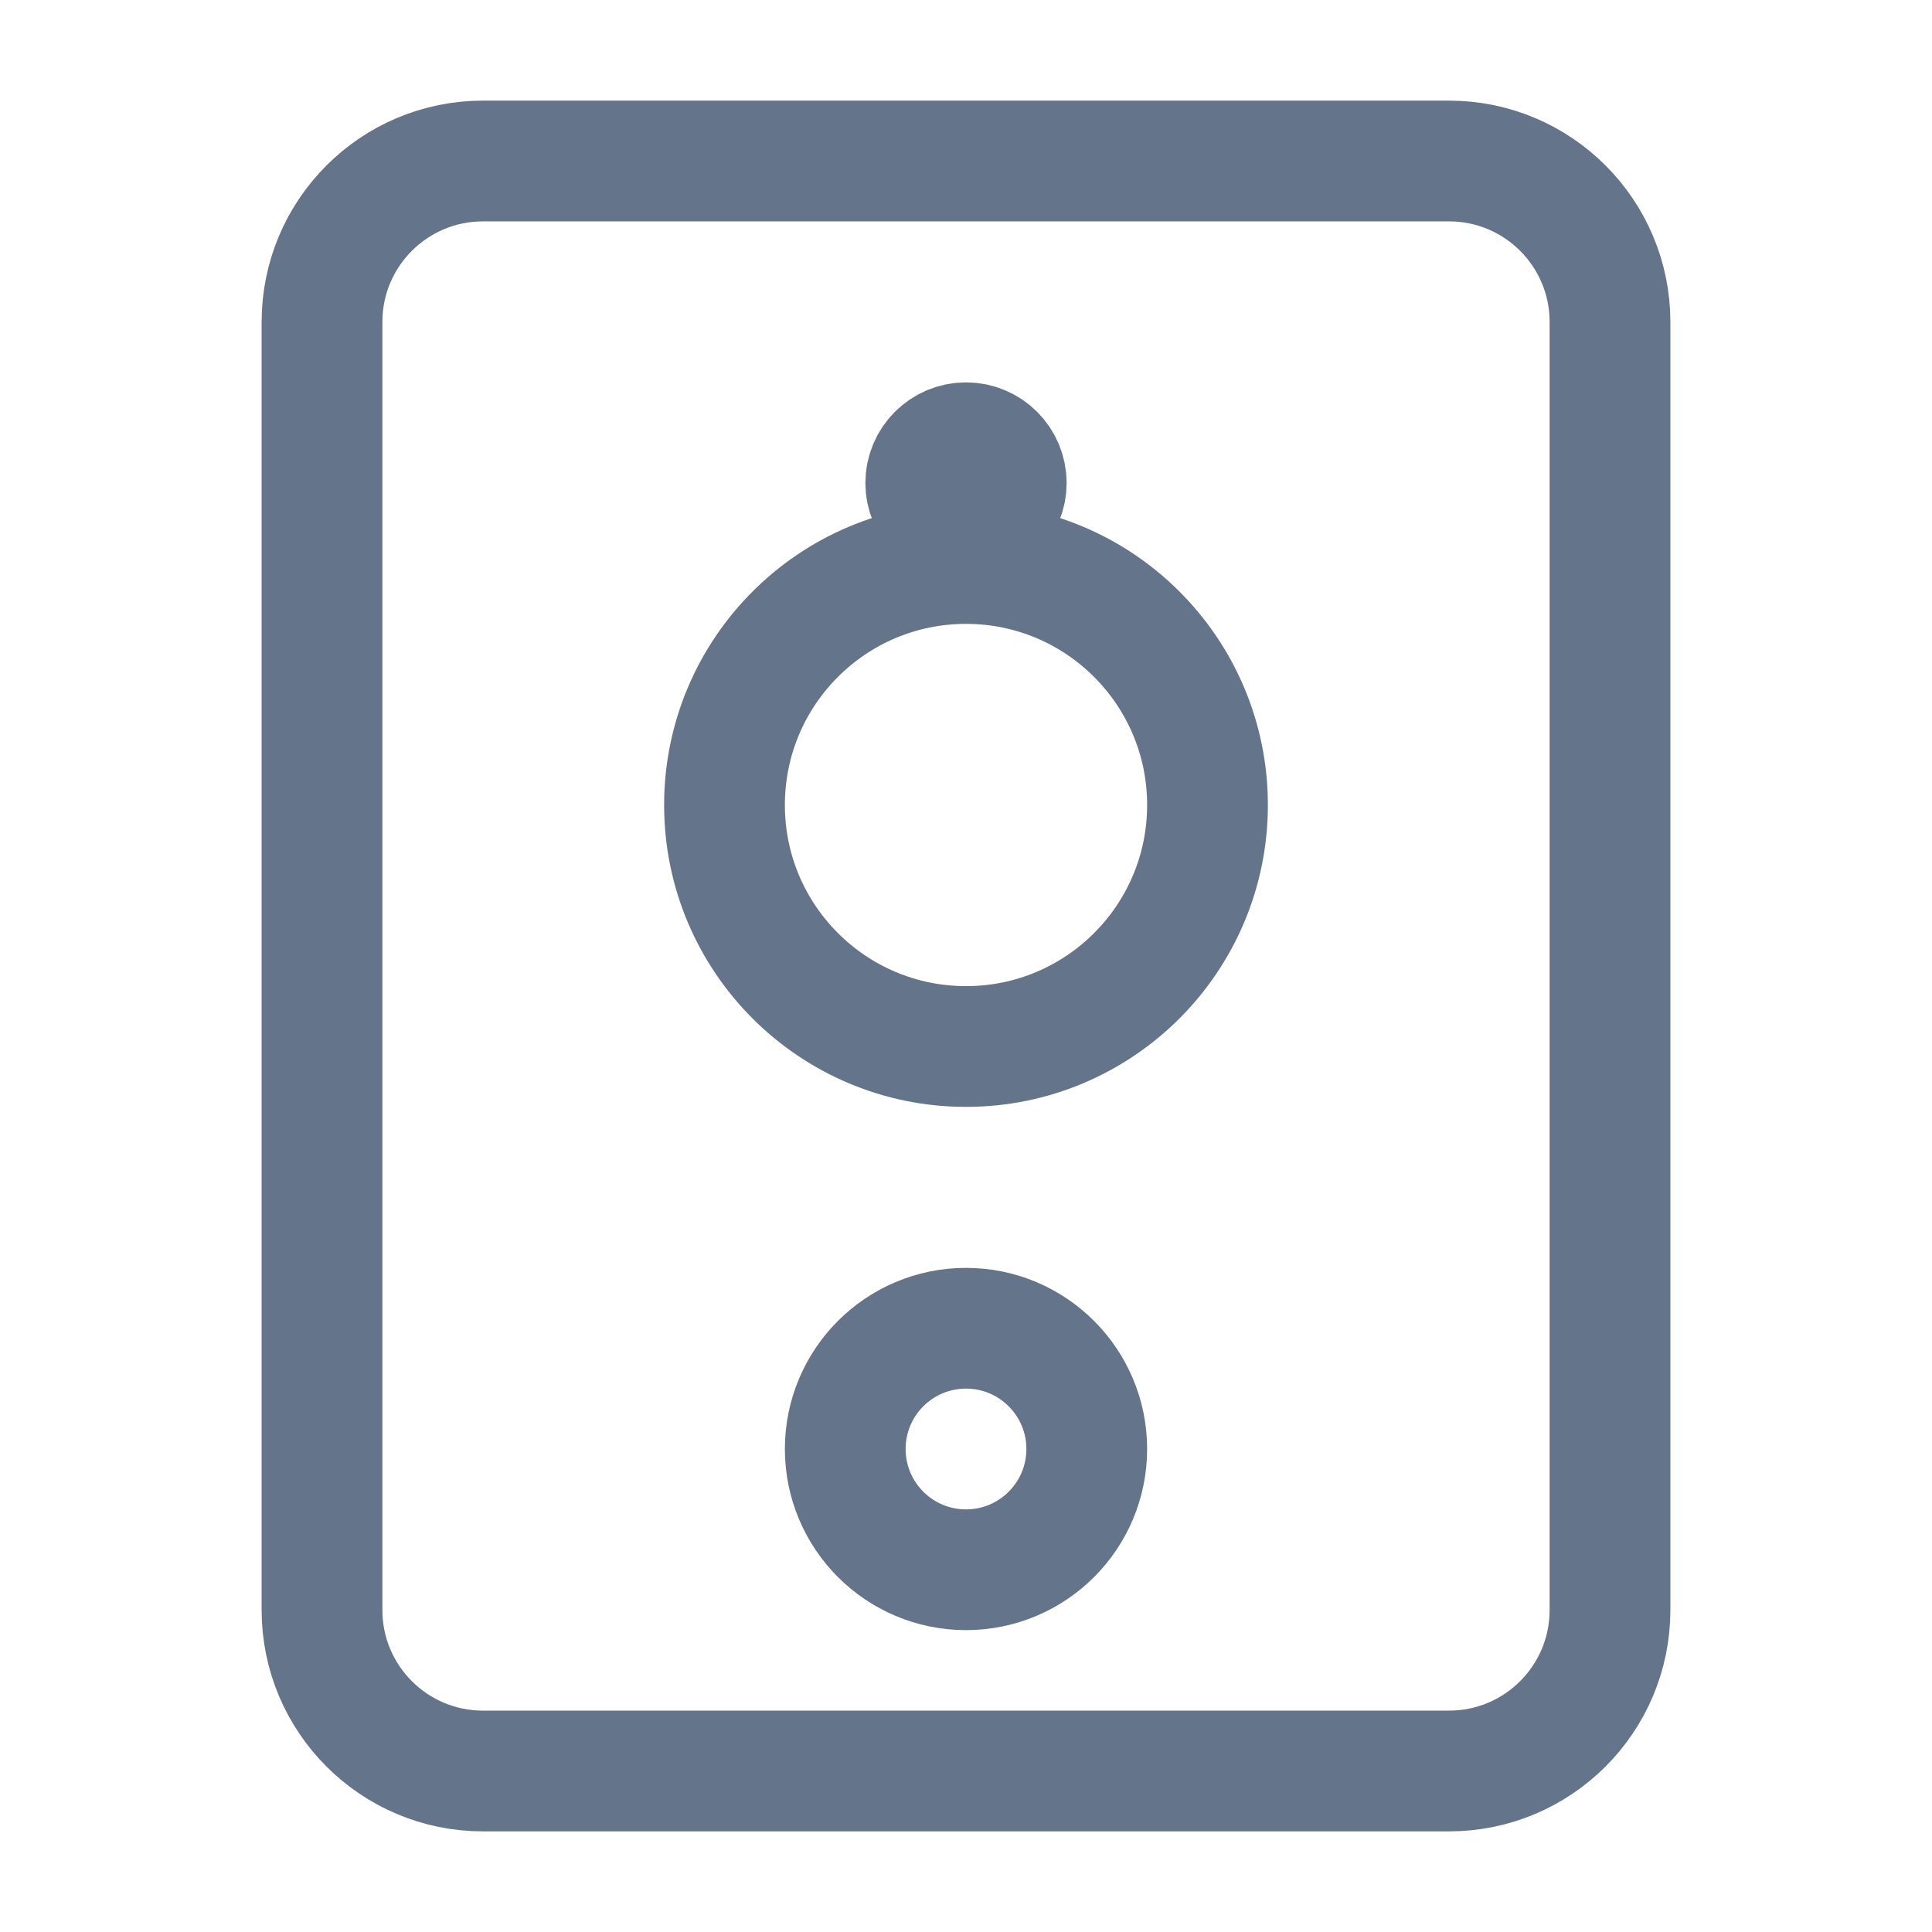
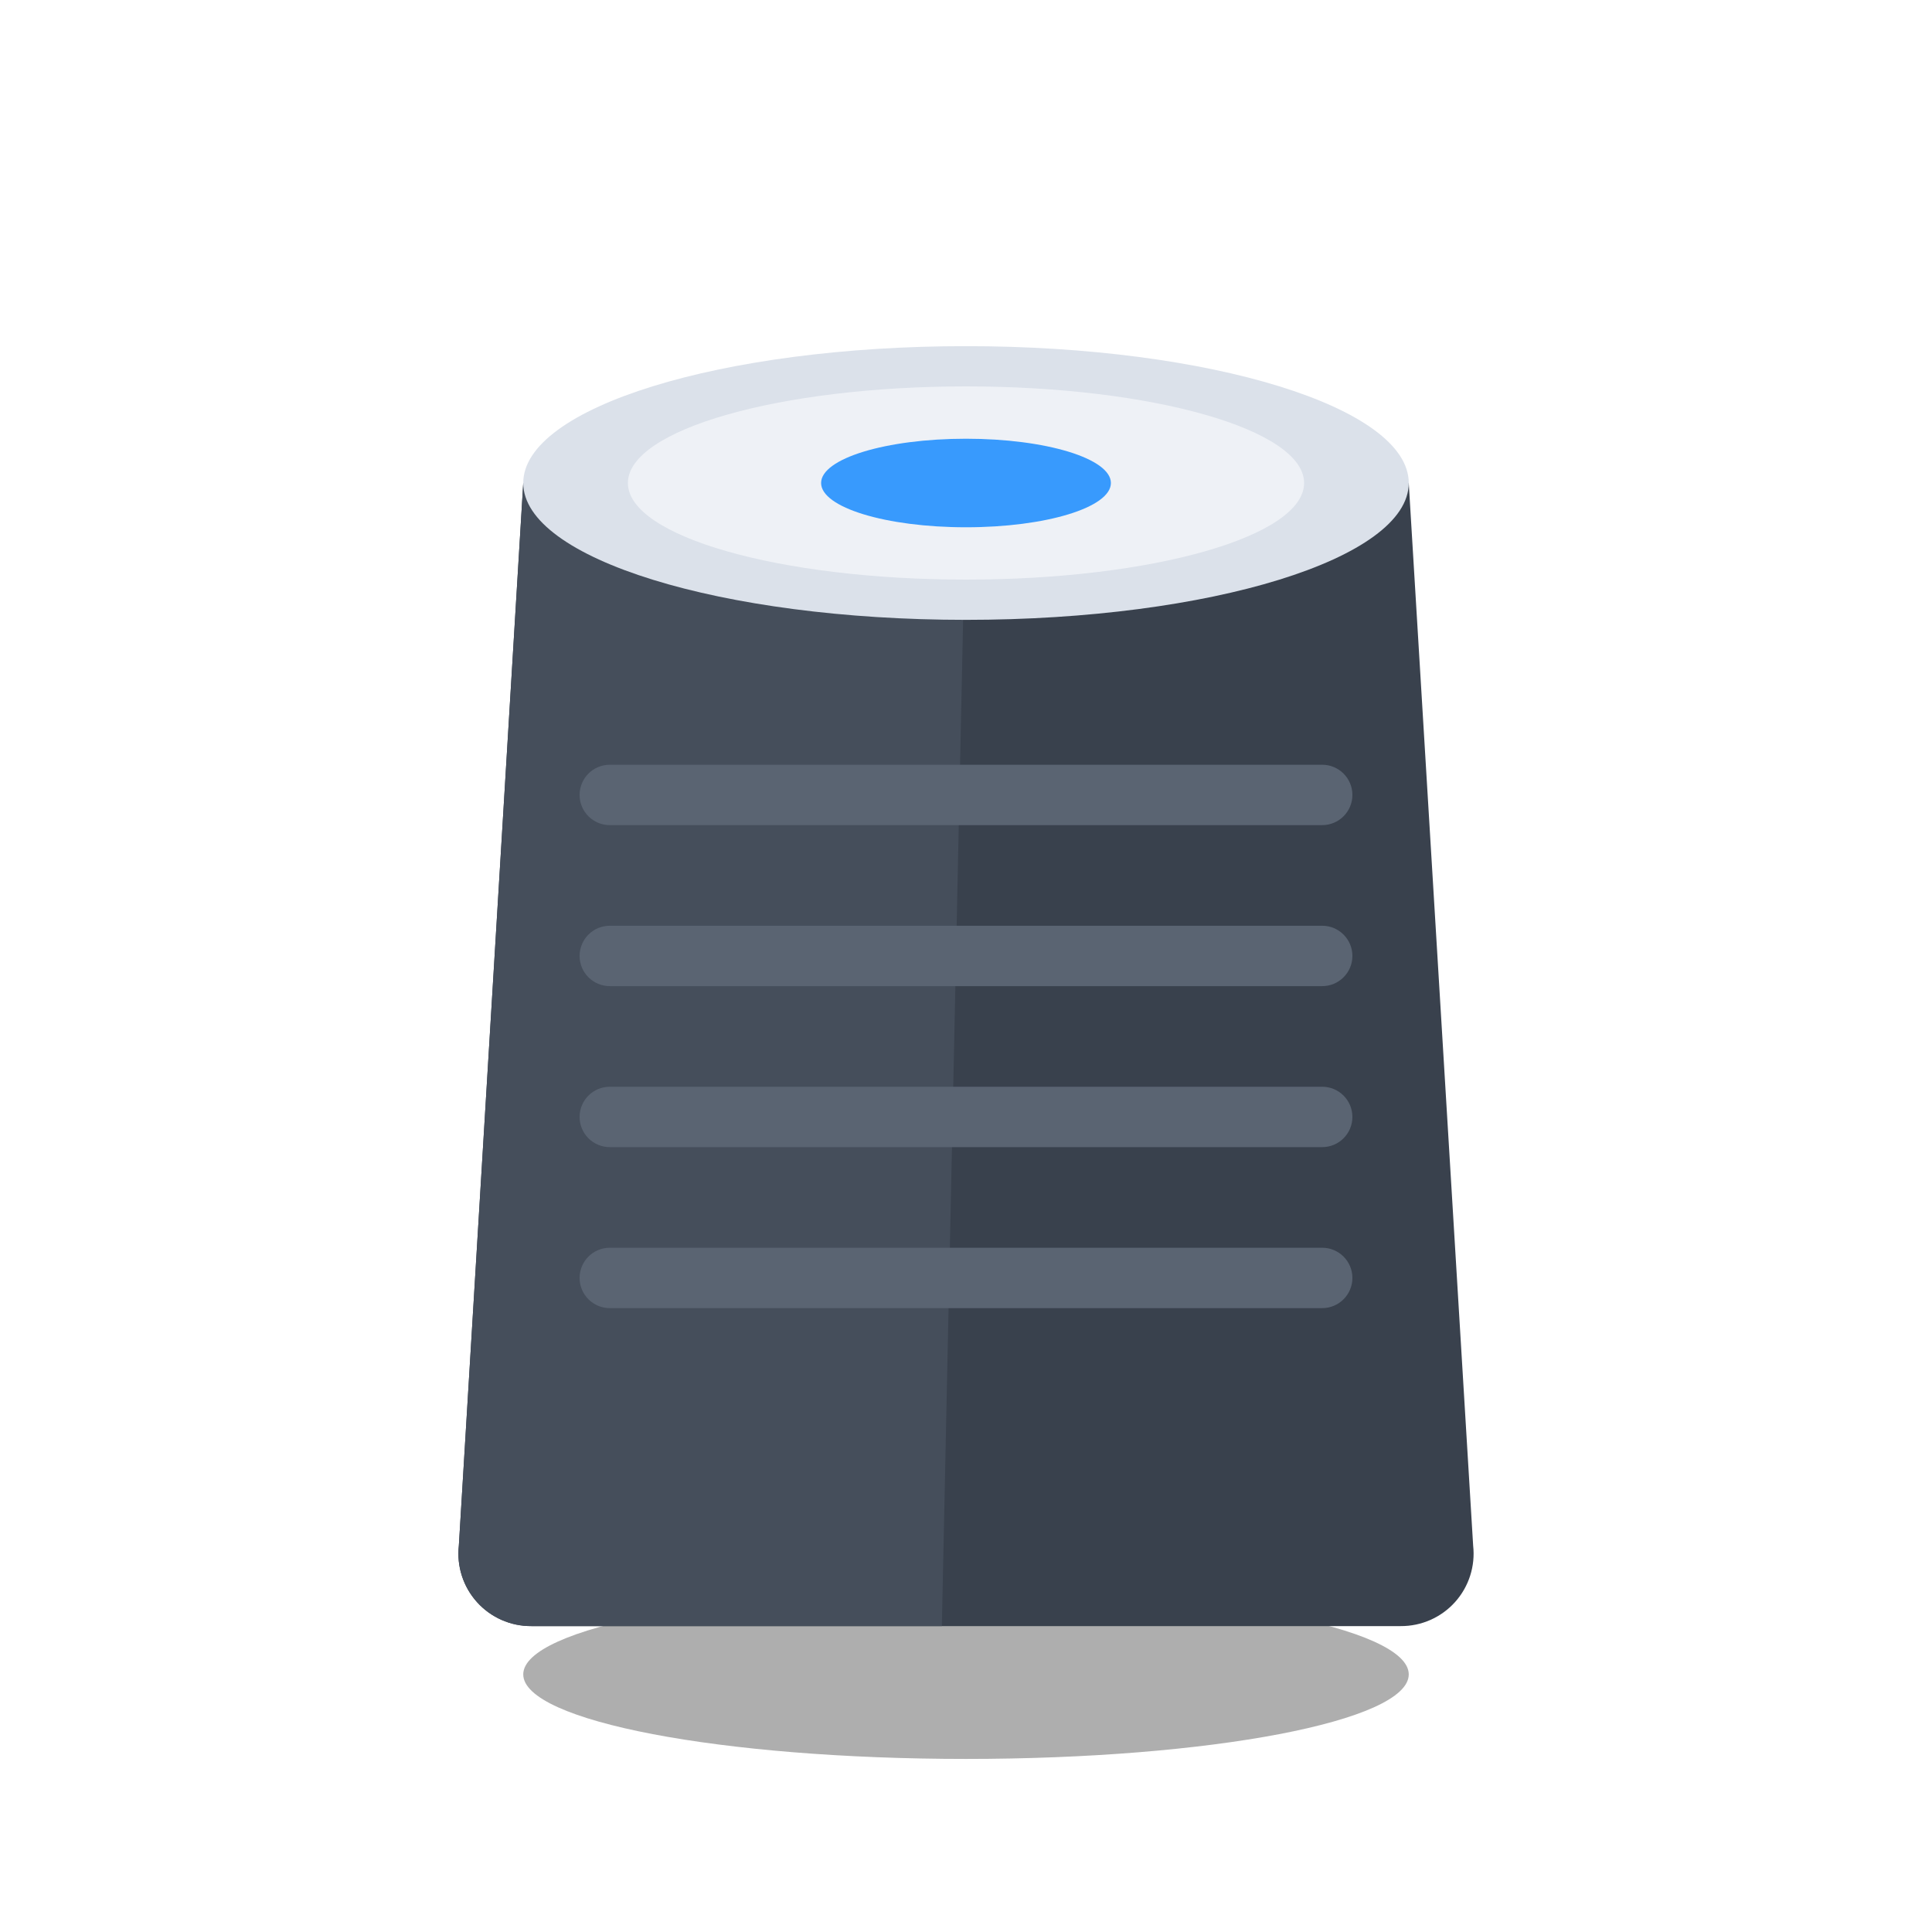
- <svg xmlns="http://www.w3.org/2000/svg" viewBox="0 0 24 24" fill="none" stroke="#64748b" stroke-width="1.5" stroke-linecap="round" stroke-linejoin="round">
-   <rect x="4" y="2" width="16" height="20" rx="2" />
-   <circle cx="12" cy="10" r="3" />
-   <circle cx="12" cy="18" r="1.5" />
-   <circle cx="12" cy="6" r=".5" fill="#64748b" />
+ <svg xmlns="http://www.w3.org/2000/svg" viewBox="0 0 48 48">
+   <g stroke="none">
+     <ellipse cx="24" cy="41.6" rx="11" ry="2.1" fill="#000" opacity=".32" />
+     <path d="M13 12h22l1.6 26.4a1.8 1.8 0 0 1-1.8 2H13.2a1.8 1.8 0 0 1-1.8-2z" fill="#39414d" />
+     <path d="M13 12h11l-.6 28.4h-10.2a1.8 1.8 0 0 1-1.8-2z" fill="#454e5b" />
+     <ellipse cx="24" cy="12" rx="11" ry="3.4" fill="#dbe1ea" />
+     <ellipse cx="24" cy="12" rx="8.4" ry="2.4" fill="#eef1f6" />
+     <ellipse cx="24" cy="12" rx="3.6" ry="1.1" fill="#0a84ff" opacity=".8" />
+     <rect x="14.4" y="19" width="19.2" height="1.5" rx="0.75" fill="#5a6472" />
+     <rect x="14.4" y="23" width="19.2" height="1.5" rx="0.75" fill="#5a6472" />
+     <rect x="14.4" y="27" width="19.2" height="1.5" rx="0.75" fill="#5a6472" />
+     <rect x="14.4" y="31" width="19.2" height="1.5" rx="0.75" fill="#5a6472" />
+   </g>
</svg>
